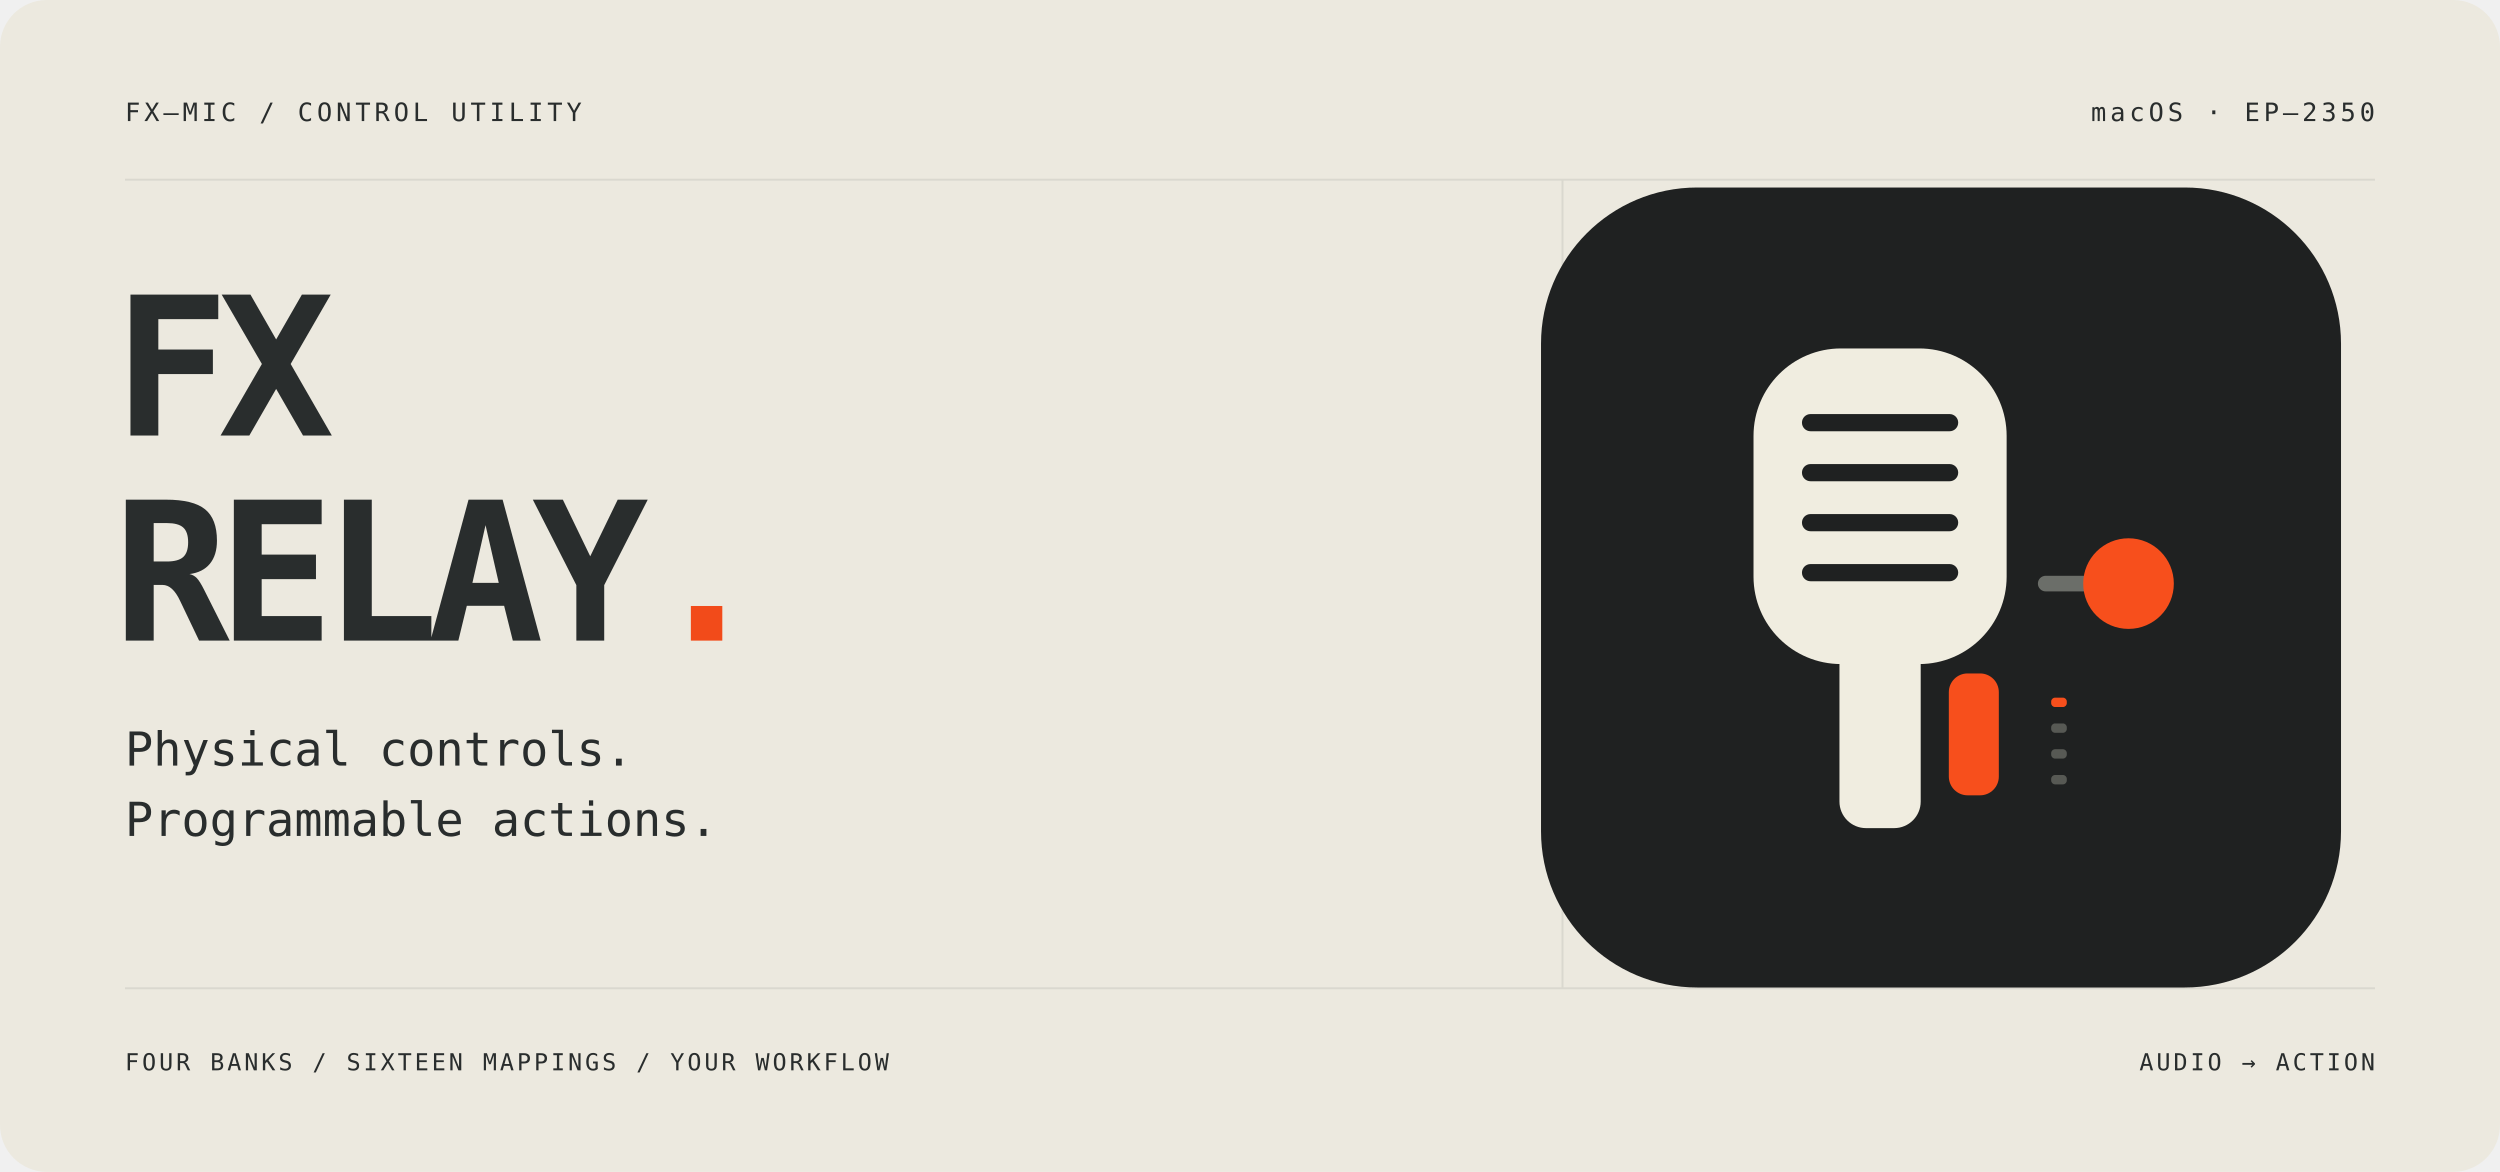
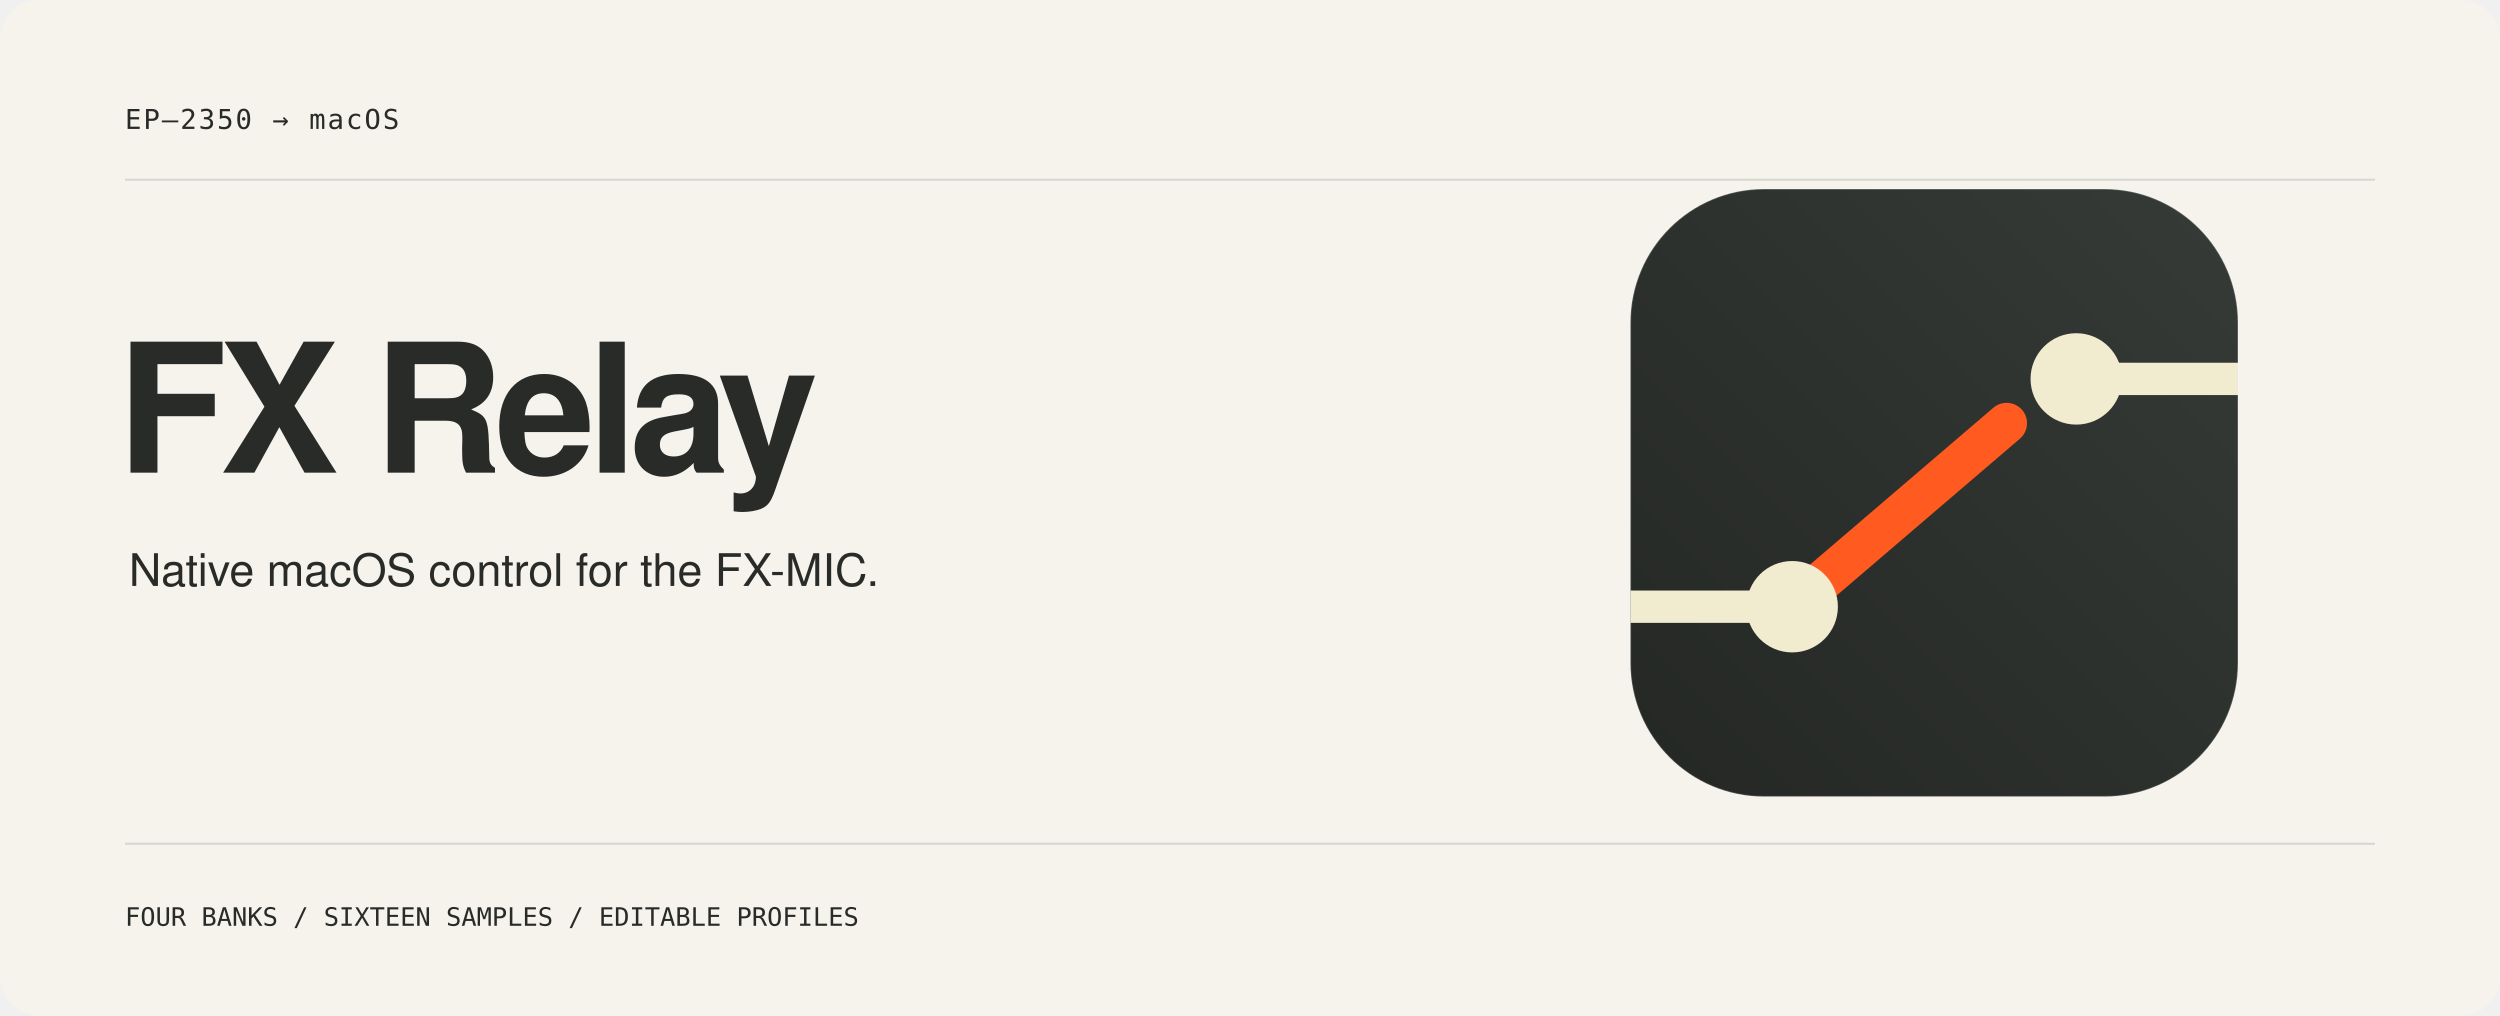
- <svg xmlns="http://www.w3.org/2000/svg" width="1280" height="600" viewBox="0 0 1280 600" role="img" aria-labelledby="title desc">
-   <rect width="1280" height="600" rx="24" fill="#ece9df" />
-   <g stroke="#292d2d" stroke-opacity=".09">
-     <path d="M64 92H1216M64 506H1216M800 92V506" />
+ <svg xmlns="http://www.w3.org/2000/svg" width="1280" height="520" viewBox="0 0 1280 520" role="img" aria-labelledby="title desc">
+   <rect width="1280" height="520" rx="20" fill="#f5f3ec" />
+   <path d="M64 92H1216M64 432H1216" stroke="#292b28" stroke-opacity=".15" />
+   <g fill="#292b28" font-family="-apple-system,BlinkMacSystemFont,Helvetica,Arial,sans-serif">
+     <text x="64" y="66" font-family="ui-monospace,Menlo,monospace" font-size="14" letter-spacing="1">EP–2350 → macOS</text>
+     <text x="60" y="242" font-size="92" font-weight="600" letter-spacing="-4">FX Relay</text>
+     <text x="66" y="300" font-size="23">Native macOS control for the FX-MIC.</text>
+     <text x="64" y="474" font-family="ui-monospace,Menlo,monospace" font-size="13">FOUR BANKS / SIXTEEN SAMPLES / EDITABLE PROFILES</text>
  </g>
-   <g font-family="ui-monospace, SFMono-Regular, Menlo, monospace" fill="#292d2d">
-     <text x="64" y="62" font-size="13" letter-spacing="2">FX–MIC / CONTROL UTILITY</text>
-     <text x="1216" y="62" text-anchor="end" font-size="13" letter-spacing="2">macOS · EP–2350</text>
-     <text x="58" y="223" font-size="99" font-weight="700" letter-spacing="-6">FX</text>
-     <text x="58" y="328" font-size="99" font-weight="700" letter-spacing="-6">RELAY<tspan fill="#f24b1a">.</tspan>
-     </text>
-     <text x="64" y="392" font-size="24">Physical controls.</text>
-     <text x="64" y="428" font-size="24">Programmable actions.</text>
-     <text x="64" y="548" font-size="12" letter-spacing="1.5">FOUR BANKS / SIXTEEN MAPPINGS / YOUR WORKFLOW</text>
-     <text x="1216" y="548" text-anchor="end" font-size="12" letter-spacing="1.5">AUDIO → ACTION</text>
-   </g>
-   <g transform="translate(789 96) scale(.40)">
-     <rect width="1024" height="1024" rx="200" fill="#1f2121" />
-     <g fill="#f0ede0">
-       <rect x="272" y="206" width="324" height="404" rx="112" />
-       <rect x="382" y="510" width="104" height="310" rx="34" />
+   <g transform="translate(806 68) scale(.36)">
+     <defs>
+       <linearGradient id="tile" x1="0" y1="1" x2="1" y2="0">
+         <stop stop-color="#242724" />
+         <stop offset="1" stop-color="#363b37" />
+       </linearGradient>
+       <clipPath id="clip">
+         <rect x="80" y="80" width="864" height="864" rx="190" />
+       </clipPath>
+     </defs>
+     <g clip-path="url(#clip)">
+       <rect x="80" y="80" width="864" height="864" fill="url(#tile)" />
+       <g stroke="#f1ebd0" stroke-width="46" stroke-linecap="round">
+         <path d="M80 674H310M714 350H944" />
+       </g>
+       <path d="M310 674L615 413" stroke="#ff5a1f" stroke-width="58" stroke-linecap="round" />
+       <g fill="#f1ebd0">
+         <circle cx="310" cy="674" r="65" />
+         <circle cx="714" cy="350" r="65" />
+       </g>
    </g>
-     <rect x="522" y="622" width="64" height="156" rx="24" fill="#f74f1c" />
-     <g fill="#1f2121">
-       <rect x="334" y="290" width="200" height="22" rx="11" />
-       <rect x="334" y="354" width="200" height="22" rx="11" />
-       <rect x="334" y="418" width="200" height="22" rx="11" />
-       <rect x="334" y="482" width="200" height="22" rx="11" />
-     </g>
-     <rect x="636" y="497" width="110" height="20" rx="10" fill="#6b6e69" />
-     <circle cx="752" cy="507" r="58" fill="#f74f1c" />
-     <g>
-       <rect x="653" y="752" width="20" height="12" rx="5" fill="#575954" />
-       <rect x="653" y="719" width="20" height="12" rx="5" fill="#575954" />
-       <rect x="653" y="686" width="20" height="12" rx="5" fill="#575954" />
-       <rect x="653" y="653" width="20" height="12" rx="5" fill="#f74f1c" />
-     </g>
+     <rect x="80" y="80" width="864" height="864" rx="190" fill="none" stroke="#fff" stroke-opacity=".2" stroke-width="2" />
  </g>
</svg>
